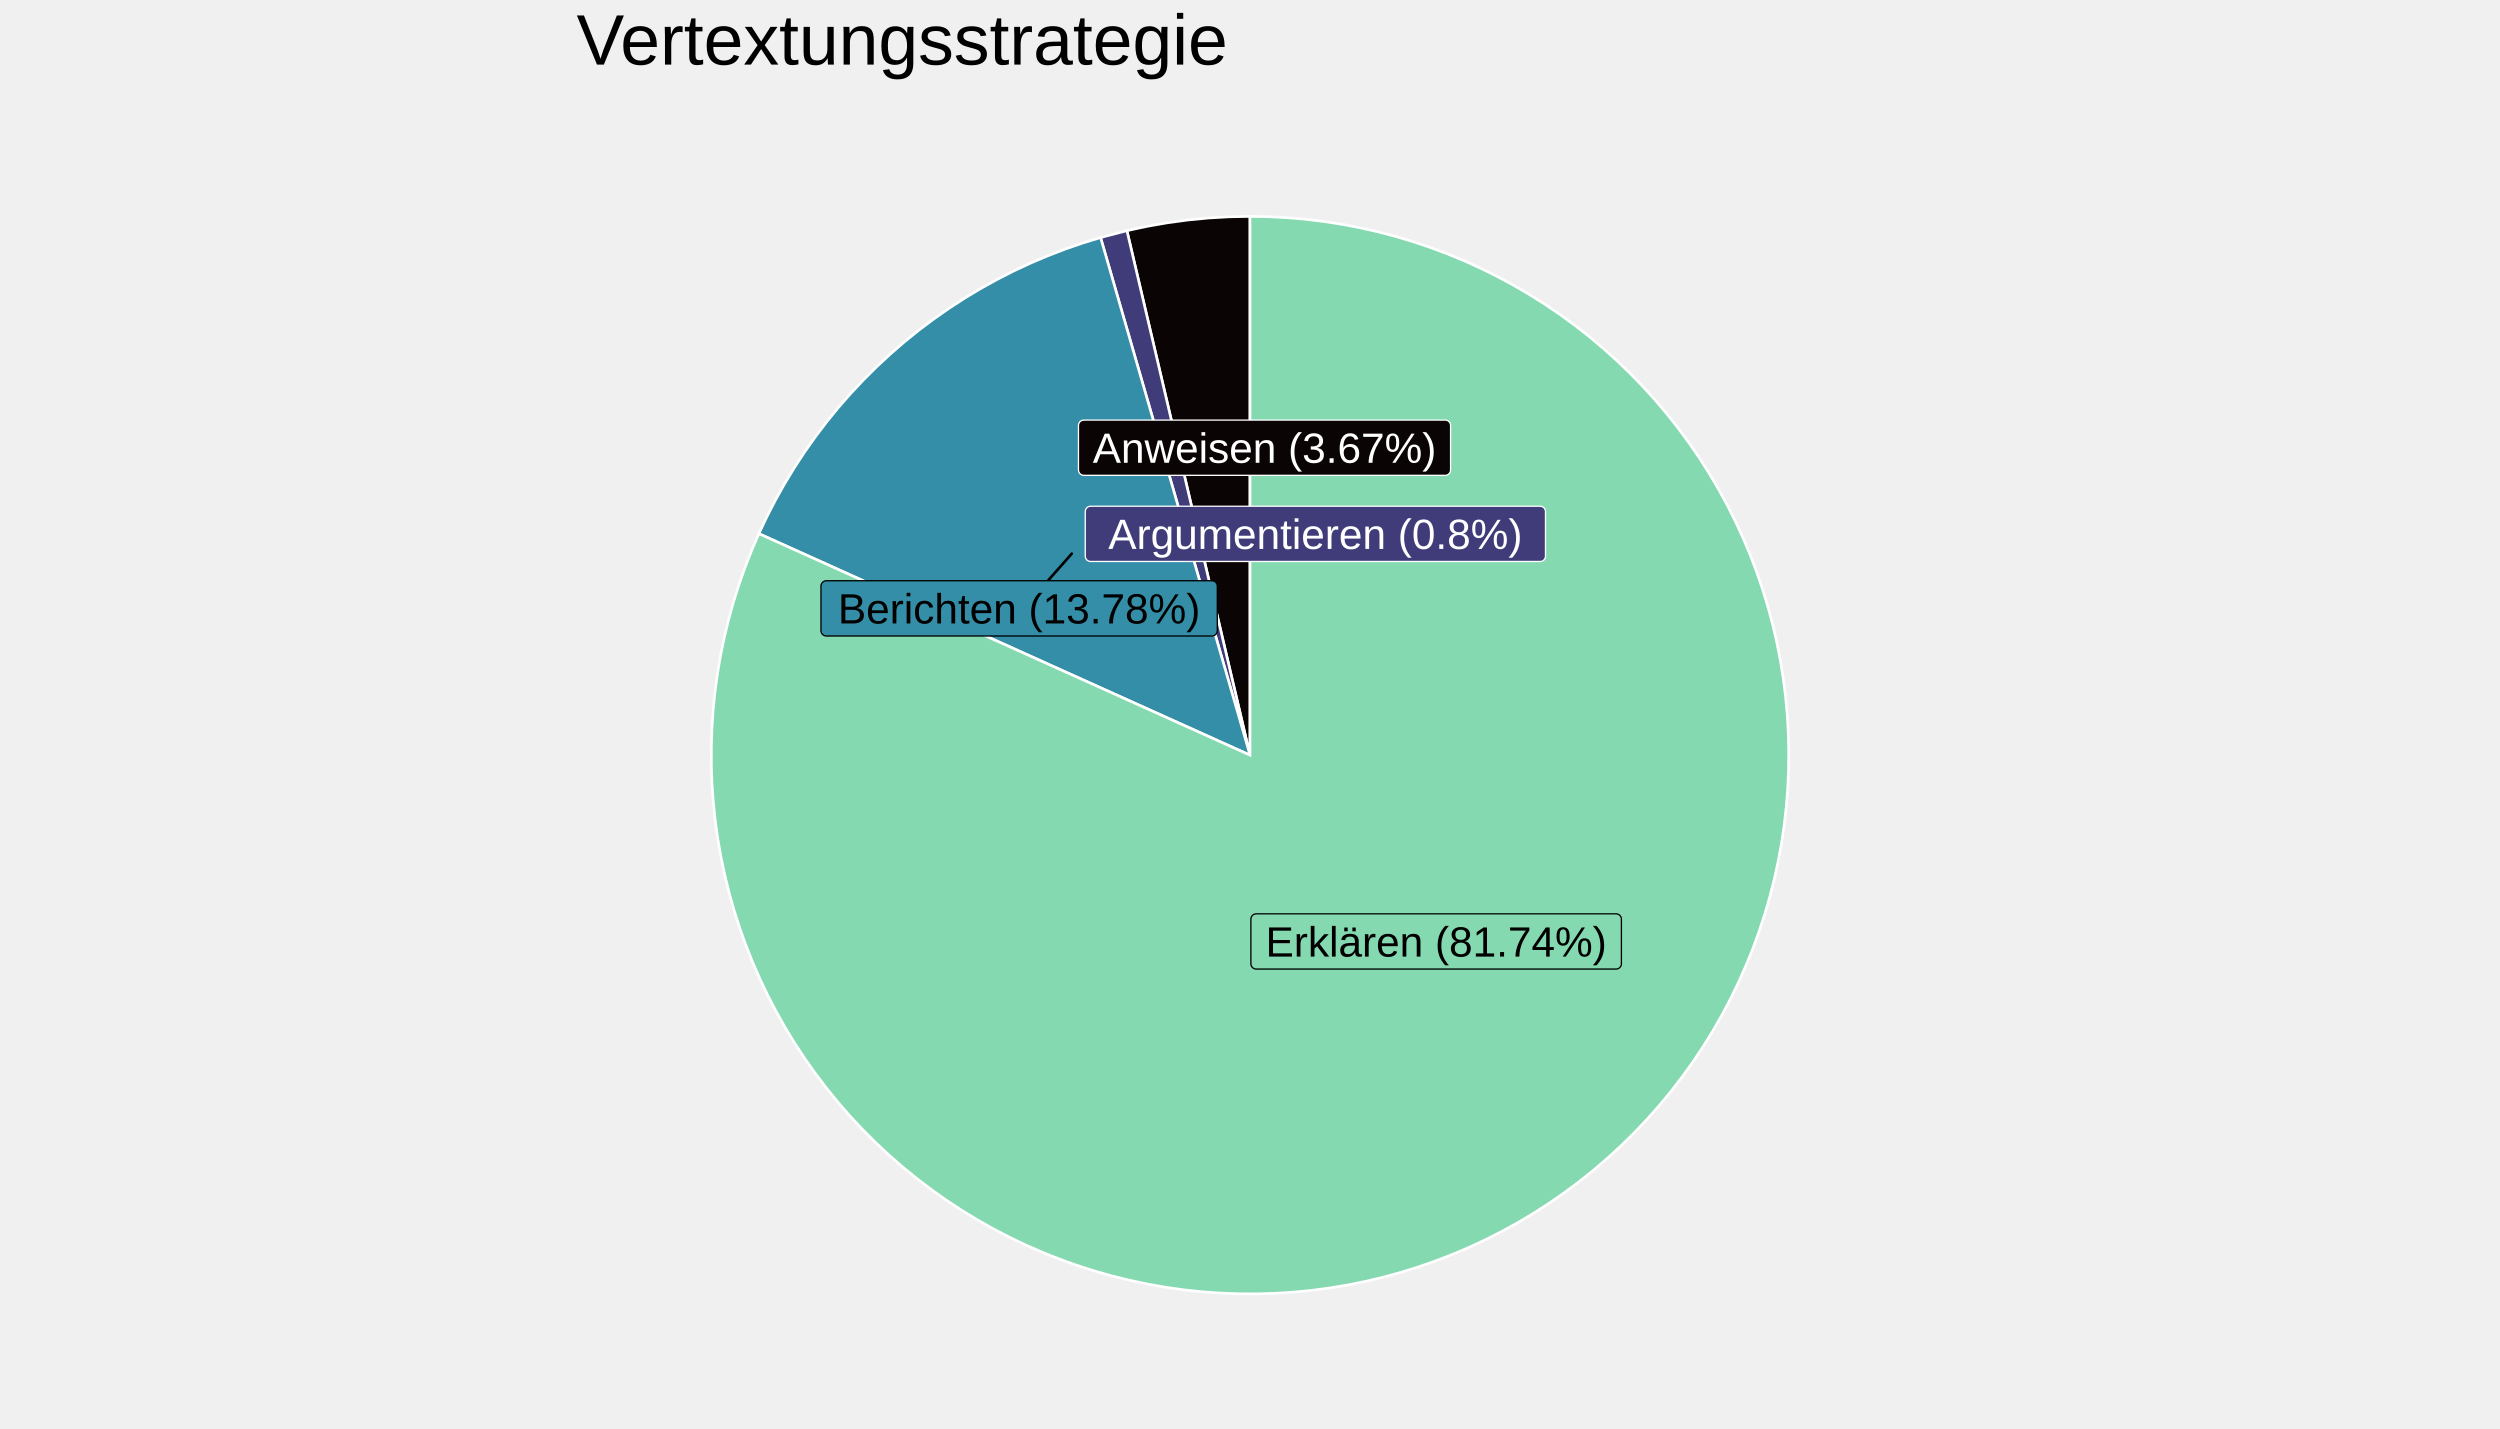
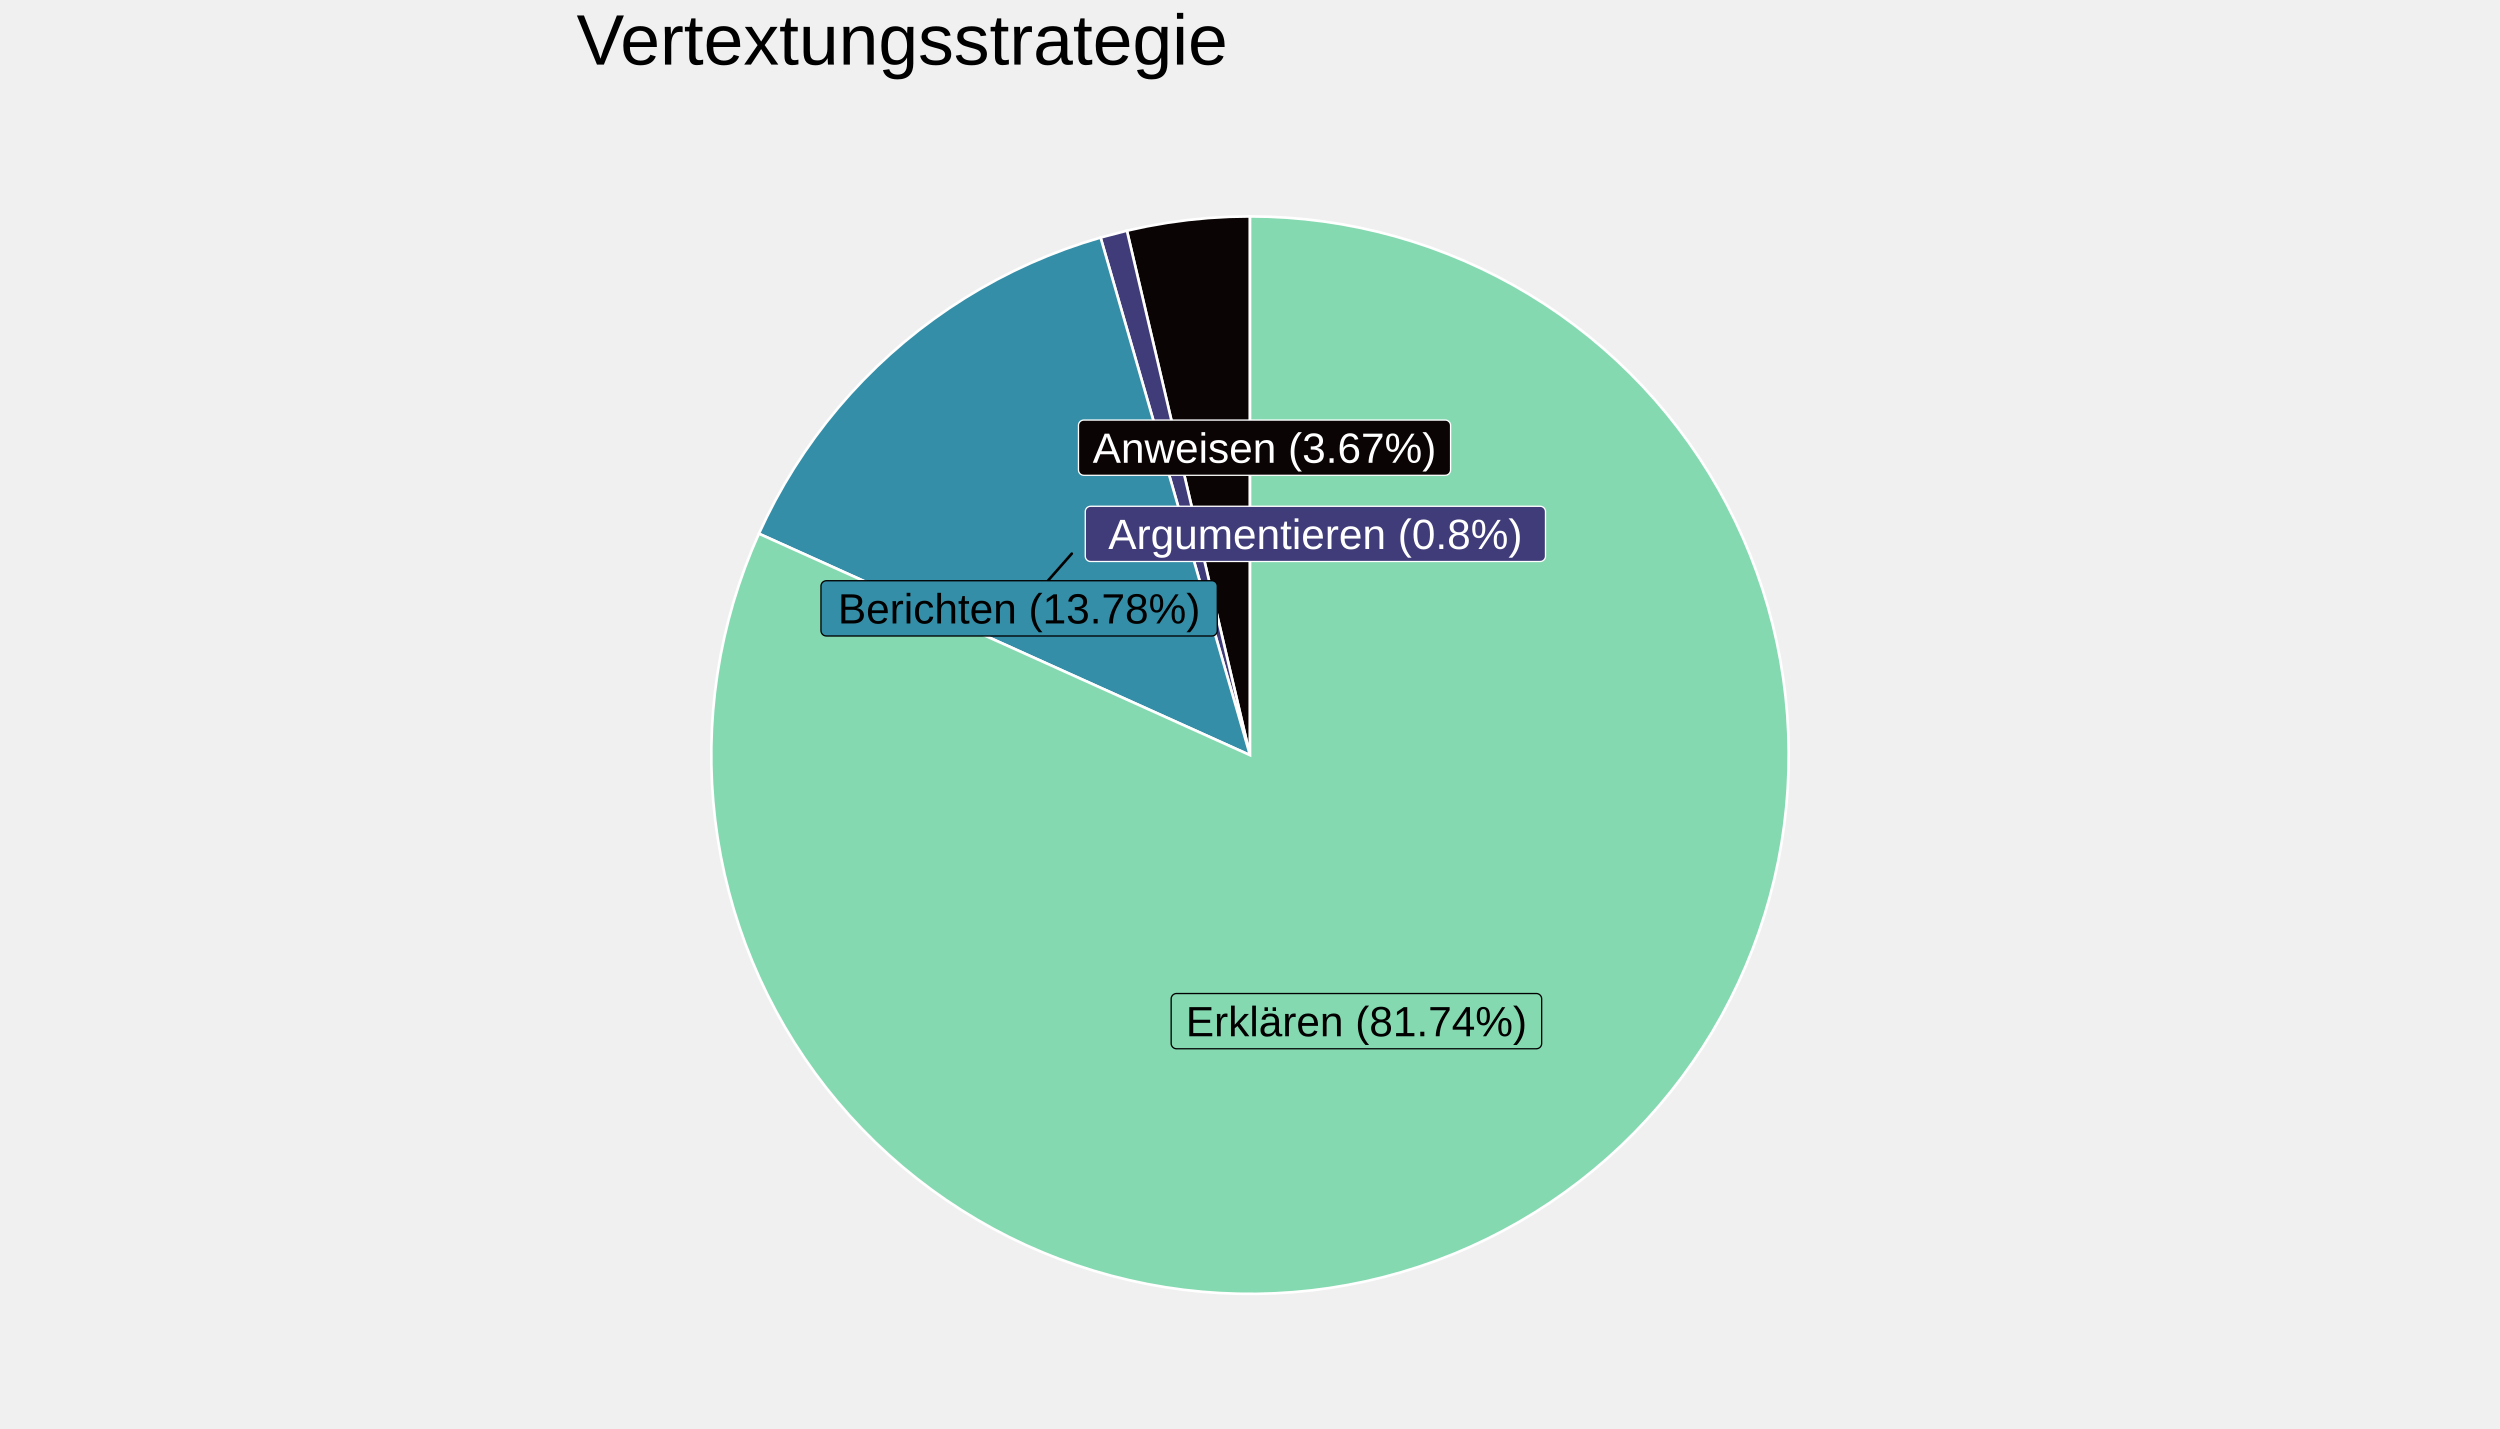
<svg xmlns="http://www.w3.org/2000/svg" class="svglite" width="1008.00pt" height="576.00pt" viewBox="0 0 1008.00 576.00">
  <defs>
    <style type="text/css">
    .svglite line, .svglite polyline, .svglite polygon, .svglite path, .svglite rect, .svglite circle {
      fill: none;
      stroke: #000000;
      stroke-linecap: round;
      stroke-linejoin: round;
      stroke-miterlimit: 10.00;
    }
    .svglite text {
      white-space: pre;
    }
  </style>
  </defs>
  <rect width="100%" height="100%" style="stroke: none; fill: none;" />
  <defs>
    <clipPath id="cpMC4wMHwxMDA4LjAwfDAuMDB8NTc2LjAw">
      <rect x="0.00" y="0.00" width="1008.00" height="576.00" />
    </clipPath>
  </defs>
  <g clip-path="url(#cpMC4wMHwxMDA4LjAwfDAuMDB8NTc2LjAw)">
</g>
  <defs>
    <clipPath id="cpMjMyLjQ4fDc3NS41MnwzMi45NXw1NzYuMDA=">
      <rect x="232.48" y="32.95" width="543.05" height="543.05" />
    </clipPath>
  </defs>
  <g clip-path="url(#cpMjMyLjQ4fDc3NS41MnwzMi45NXw1NzYuMDA=)">
    <polygon points="504.00,304.48 504.00,296.99 504.00,289.50 504.00,282.01 504.00,274.52 504.00,267.03 504.00,259.54 504.00,252.05 504.00,244.56 504.00,237.06 504.00,229.57 504.00,222.08 504.00,214.59 504.00,207.10 504.00,199.61 504.00,192.12 504.00,184.63 504.00,177.14 504.00,169.65 504.00,162.16 504.00,154.67 504.00,147.18 504.00,139.69 504.00,132.20 504.00,124.71 504.00,117.22 504.00,109.73 504.00,102.24 504.00,94.75 504.00,87.26 495.66,87.42 487.32,87.90 479.02,88.70 470.75,89.82 462.53,91.26 454.37,93.01 456.08,100.30 457.79,107.59 459.50,114.88 461.21,122.17 462.92,129.47 464.64,136.76 466.35,144.05 468.06,151.34 469.77,158.63 471.48,165.93 473.19,173.22 474.90,180.51 476.62,187.80 478.33,195.10 480.04,202.39 481.75,209.68 483.46,216.97 485.17,224.26 486.88,231.56 488.60,238.85 490.31,246.14 492.02,253.43 493.73,260.72 495.44,268.02 497.15,275.31 498.87,282.60 500.58,289.89 502.29,297.19 504.00,304.48 " style="stroke-width: 1.07; stroke: #FFFFFF; stroke-linecap: butt; stroke-linejoin: miter; fill: #0B0405;" />
    <polygon points="504.00,304.48 502.29,297.19 500.58,289.89 498.87,282.60 497.15,275.31 495.44,268.02 493.73,260.72 492.02,253.43 490.31,246.14 488.60,238.85 486.88,231.56 485.17,224.26 483.46,216.97 481.75,209.68 480.04,202.39 478.33,195.10 476.62,187.80 474.90,180.51 473.19,173.22 471.48,165.93 469.77,158.63 468.06,151.34 466.35,144.05 464.64,136.76 462.92,129.47 461.21,122.17 459.50,114.88 457.79,107.59 456.08,100.30 454.37,93.01 443.75,95.78 445.83,102.98 447.91,110.17 449.98,117.37 452.06,124.57 454.14,131.76 456.22,138.96 458.29,146.16 460.37,153.35 462.45,160.55 464.53,167.75 466.60,174.94 468.68,182.14 470.76,189.33 472.84,196.53 474.91,203.73 476.99,210.92 479.07,218.12 481.15,225.32 483.22,232.51 485.30,239.71 487.38,246.91 489.46,254.10 491.53,261.30 493.61,268.50 495.69,275.69 497.77,282.89 499.84,290.08 501.92,297.28 504.00,304.48 " style="stroke-width: 1.07; stroke: #FFFFFF; stroke-linecap: butt; stroke-linejoin: miter; fill: #403C79;" />
    <polygon points="504.00,304.48 501.92,297.28 499.84,290.08 497.77,282.89 495.69,275.69 493.61,268.50 491.53,261.30 489.46,254.10 487.38,246.91 485.30,239.71 483.22,232.51 481.15,225.32 479.07,218.12 476.99,210.92 474.91,203.73 472.84,196.53 470.76,189.33 468.68,182.14 466.60,174.94 464.53,167.75 462.45,160.55 460.37,153.35 458.29,146.16 456.22,138.96 454.14,131.76 452.06,124.57 449.98,117.37 447.91,110.17 445.83,102.98 443.75,95.78 436.56,97.99 429.45,100.45 422.43,103.16 415.50,106.10 408.68,109.29 401.98,112.71 395.40,116.36 388.95,120.23 382.63,124.33 376.47,128.64 370.45,133.16 364.60,137.89 358.91,142.82 353.40,147.94 348.07,153.25 342.92,158.74 337.97,164.41 333.22,170.24 328.67,176.24 324.34,182.39 320.22,188.69 316.32,195.12 312.64,201.69 309.20,208.38 305.98,215.18 312.81,218.26 319.64,221.34 326.47,224.42 333.30,227.50 340.12,230.58 346.95,233.66 353.78,236.74 360.61,239.82 367.44,242.90 374.27,245.97 381.09,249.05 387.92,252.13 394.75,255.21 401.58,258.29 408.41,261.37 415.23,264.45 422.06,267.53 428.89,270.61 435.72,273.69 442.55,276.77 449.37,279.84 456.20,282.92 463.03,286.00 469.86,289.08 476.69,292.16 483.52,295.24 490.34,298.32 497.17,301.40 504.00,304.48 " style="stroke-width: 1.07; stroke: #FFFFFF; stroke-linecap: butt; stroke-linejoin: miter; fill: #348EA7;" />
    <polygon points="504.00,304.48 497.17,301.40 490.34,298.32 483.52,295.24 476.69,292.16 469.86,289.08 463.03,286.00 456.20,282.92 449.37,279.84 442.55,276.77 435.72,273.69 428.89,270.61 422.06,267.53 415.23,264.45 408.41,261.37 401.58,258.29 394.75,255.21 387.92,252.13 381.09,249.05 374.27,245.97 367.44,242.90 360.61,239.82 353.78,236.74 346.95,233.66 340.12,230.58 333.30,227.50 326.47,224.42 319.64,221.34 312.81,218.26 305.98,215.18 303.06,221.97 300.37,228.85 297.92,235.82 295.70,242.87 293.73,249.99 292.00,257.17 290.51,264.40 289.27,271.69 288.28,279.01 287.54,286.36 287.05,293.73 286.81,301.12 286.82,308.50 287.08,315.89 287.60,323.26 288.36,330.61 289.37,337.92 290.63,345.20 292.14,352.44 293.90,359.61 295.89,366.73 298.13,373.77 300.60,380.73 303.32,387.60 306.26,394.38 309.43,401.05 312.83,407.61 316.44,414.05 320.28,420.37 324.33,426.55 328.58,432.59 333.04,438.48 337.70,444.21 342.54,449.79 347.58,455.20 352.79,460.43 358.19,465.48 363.74,470.35 369.47,475.02 375.34,479.50 381.37,483.77 387.54,487.84 393.84,491.69 400.27,495.33 406.82,498.75 413.48,501.94 420.25,504.90 427.12,507.63 434.07,510.13 441.10,512.39 448.21,514.41 455.38,516.18 462.61,517.72 469.88,519.00 477.20,520.04 484.55,520.82 491.91,521.36 499.30,521.64 506.68,521.68 514.07,521.46 521.44,520.99 528.79,520.28 536.12,519.31 543.41,518.09 550.65,516.63 557.84,514.92 564.96,512.97 572.02,510.77 578.99,508.34 585.88,505.67 592.68,502.77 599.37,499.64 605.95,496.28 612.41,492.71 618.75,488.91 624.96,484.90 631.02,480.68 636.94,476.26 642.71,471.64 648.31,466.83 653.75,461.83 659.01,456.64 664.10,451.28 669.00,445.75 673.71,440.06 678.22,434.21 682.53,428.21 686.64,422.07 690.53,415.79 694.21,409.38 697.66,402.85 700.90,396.21 703.90,389.46 706.68,382.62 709.22,375.68 711.52,368.66 713.58,361.56 715.40,354.40 716.98,347.19 718.31,339.92 719.39,332.61 720.22,325.27 720.80,317.90 721.13,310.52 721.21,303.14 721.04,295.75 720.62,288.37 719.95,281.02 719.02,273.69 717.85,266.39 716.43,259.14 714.77,251.94 712.86,244.81 710.71,237.74 708.32,230.75 705.70,223.84 702.84,217.03 699.75,210.32 696.43,203.71 692.90,197.23 689.14,190.87 685.17,184.64 680.99,178.55 676.60,172.60 672.02,166.81 667.24,161.17 662.27,155.70 657.12,150.41 651.79,145.29 646.29,140.36 640.63,135.61 634.81,131.06 628.84,126.71 622.72,122.57 616.46,118.64 610.08,114.92 603.57,111.42 596.95,108.15 590.22,105.10 583.39,102.29 576.47,99.70 569.46,97.36 562.38,95.25 555.23,93.39 548.02,91.77 540.76,90.39 533.46,89.27 526.13,88.39 518.77,87.76 511.39,87.38 504.00,87.26 504.00,94.75 504.00,102.24 504.00,109.73 504.00,117.22 504.00,124.71 504.00,132.20 504.00,139.69 504.00,147.18 504.00,154.67 504.00,162.16 504.00,169.65 504.00,177.14 504.00,184.63 504.00,192.12 504.00,199.61 504.00,207.10 504.00,214.59 504.00,222.08 504.00,229.57 504.00,237.06 504.00,244.56 504.00,252.05 504.00,259.54 504.00,267.03 504.00,274.52 504.00,282.01 504.00,289.50 504.00,296.99 504.00,304.48 " style="stroke-width: 1.07; stroke: #FFFFFF; stroke-linecap: butt; stroke-linejoin: miter; fill: #84D9B1;" />
-     <line x1="422.50" y1="234.16" x2="432.14" y2="223.23" style="stroke-width: 1.07;" />
-     <polygon points="437.00,191.65 582.71,191.65 582.62,191.65 582.97,191.64 583.31,191.57 583.63,191.44 583.94,191.27 584.21,191.05 584.44,190.79 584.62,190.50 584.76,190.18 584.84,189.84 584.87,189.49 584.87,189.49 584.87,171.54 584.87,171.54 584.84,171.20 584.76,170.86 584.62,170.54 584.44,170.24 584.21,169.98 583.94,169.76 583.63,169.59 583.31,169.47 582.97,169.40 582.71,169.38 437.00,169.38 437.26,169.40 436.92,169.38 436.57,169.43 436.24,169.52 435.92,169.67 435.64,169.87 435.39,170.11 435.18,170.39 435.02,170.70 434.91,171.03 434.85,171.37 434.84,171.54 434.84,189.49 434.85,189.32 434.85,189.67 434.91,190.01 435.02,190.34 435.18,190.65 435.39,190.92 435.64,191.16 435.92,191.36 436.24,191.51 436.57,191.61 436.92,191.65 " style="stroke-width: 0.53; stroke: #FFFFFF; fill: #0B0405;" />
-     <text x="509.86" y="186.61" text-anchor="middle" style="font-size: 17.07px;fill: #FFFFFF; font-family: &quot;Arimo&quot;;" textLength="139.95px" lengthAdjust="spacingAndGlyphs">Anweisen (3.67%)</text>
-     <polygon points="439.74,226.38 620.98,226.38 620.90,226.38 621.24,226.37 621.58,226.30 621.91,226.18 622.21,226.00 622.48,225.78 622.71,225.52 622.89,225.23 623.03,224.91 623.11,224.57 623.14,224.22 623.14,224.22 623.14,206.27 623.14,206.27 623.11,205.93 623.03,205.59 622.89,205.27 622.71,204.98 622.48,204.72 622.21,204.50 621.91,204.32 621.58,204.20 621.24,204.13 620.98,204.11 439.74,204.11 440.00,204.13 439.66,204.12 439.31,204.16 438.98,204.25 438.66,204.40 438.38,204.60 438.13,204.84 437.92,205.12 437.76,205.43 437.65,205.76 437.59,206.10 437.58,206.27 437.58,224.22 437.59,224.05 437.59,224.40 437.65,224.74 437.76,225.07 437.92,225.38 438.13,225.66 438.38,225.90 438.66,226.09 438.98,226.24 439.31,226.34 439.66,226.38 " style="stroke-width: 0.53; stroke: #FFFFFF; fill: #403C79;" />
-     <text x="530.36" y="221.34" text-anchor="middle" style="font-size: 17.07px;fill: #FFFFFF; font-family: &quot;Arimo&quot;;" textLength="175.48px" lengthAdjust="spacingAndGlyphs">Argumentieren (0.8%)</text>
-     <polygon points="333.17,256.43 488.65,256.43 488.56,256.43 488.91,256.41 489.25,256.34 489.58,256.22 489.88,256.05 490.15,255.83 490.38,255.57 490.56,255.27 490.70,254.95 490.78,254.62 490.81,254.27 490.81,254.27 490.81,236.32 490.81,236.32 490.78,235.97 490.70,235.64 490.56,235.32 490.38,235.02 490.15,234.76 489.88,234.54 489.58,234.37 489.25,234.24 488.91,234.17 488.65,234.16 333.17,234.16 333.43,234.17 333.09,234.16 332.74,234.20 332.41,234.30 332.09,234.45 331.81,234.65 331.56,234.89 331.35,235.16 331.19,235.47 331.08,235.80 331.02,236.15 331.01,236.32 331.01,254.27 331.02,254.09 331.02,254.44 331.08,254.79 331.19,255.12 331.35,255.42 331.56,255.70 331.81,255.94 332.09,256.14 332.41,256.29 332.74,256.38 333.09,256.43 " style="stroke-width: 0.53; fill: #348EA7;" />
+     <line x1="422.51" y1="234.16" x2="432.14" y2="223.23" style="stroke-width: 1.07;" />
+     <polygon points="437.00,191.64 582.71,191.64 582.62,191.63 582.97,191.62 583.31,191.55 583.63,191.43 583.93,191.25 584.20,191.03 584.43,190.77 584.62,190.48 584.75,190.16 584.84,189.82 584.87,189.48 584.87,189.48 584.87,171.53 584.87,171.53 584.84,171.18 584.75,170.84 584.62,170.52 584.43,170.23 584.20,169.97 583.93,169.75 583.63,169.57 583.31,169.45 582.97,169.38 582.71,169.37 437.00,169.37 437.26,169.38 436.91,169.37 436.57,169.41 436.23,169.51 435.92,169.65 435.63,169.85 435.38,170.09 435.17,170.37 435.01,170.68 434.90,171.01 434.85,171.35 434.84,171.53 434.84,189.48 434.85,189.30 434.85,189.65 434.90,189.99 435.01,190.32 435.17,190.63 435.38,190.91 435.63,191.15 435.92,191.35 436.23,191.49 436.57,191.59 436.91,191.63 " style="stroke-width: 0.53; stroke: #FFFFFF; fill: #0B0405;" />
+     <text x="509.85" y="186.60" text-anchor="middle" style="font-size: 17.07px;fill: #FFFFFF; font-family: &quot;Arimo&quot;;" textLength="139.95px" lengthAdjust="spacingAndGlyphs">Anweisen (3.67%)</text>
+     <polygon points="439.74,226.40 620.98,226.40 620.89,226.39 621.24,226.38 621.58,226.31 621.91,226.19 622.21,226.01 622.48,225.79 622.71,225.53 622.89,225.24 623.03,224.92 623.11,224.58 623.14,224.24 623.14,224.24 623.14,206.29 623.14,206.29 623.11,205.94 623.03,205.60 622.89,205.28 622.71,204.99 622.48,204.73 622.21,204.51 621.91,204.33 621.58,204.21 621.24,204.14 620.98,204.13 439.74,204.13 440.00,204.14 439.66,204.13 439.31,204.17 438.98,204.27 438.66,204.42 438.38,204.61 438.13,204.85 437.92,205.13 437.75,205.44 437.64,205.77 437.59,206.11 437.58,206.29 437.58,224.24 437.59,224.06 437.59,224.41 437.64,224.75 437.75,225.08 437.92,225.39 438.13,225.67 438.38,225.91 438.66,226.11 438.98,226.26 439.31,226.35 439.66,226.39 " style="stroke-width: 0.53; stroke: #FFFFFF; fill: #403C79;" />
+     <text x="530.36" y="221.36" text-anchor="middle" style="font-size: 17.07px;fill: #FFFFFF; font-family: &quot;Arimo&quot;;" textLength="175.48px" lengthAdjust="spacingAndGlyphs">Argumentieren (0.8%)</text>
+     <polygon points="333.17,256.43 488.65,256.43 488.56,256.42 488.91,256.41 489.25,256.34 489.58,256.22 489.88,256.04 490.15,255.82 490.38,255.56 490.56,255.27 490.70,254.95 490.78,254.61 490.81,254.27 490.81,254.27 490.81,236.32 490.81,236.32 490.78,235.97 490.70,235.63 490.56,235.31 490.38,235.02 490.15,234.76 489.88,234.54 489.58,234.36 489.25,234.24 488.91,234.17 488.65,234.16 333.17,234.16 333.44,234.17 333.09,234.16 332.74,234.20 332.41,234.30 332.09,234.45 331.81,234.64 331.56,234.88 331.35,235.16 331.19,235.47 331.08,235.80 331.02,236.14 331.01,236.32 331.01,254.27 331.02,254.09 331.02,254.44 331.08,254.78 331.19,255.11 331.35,255.42 331.56,255.70 331.81,255.94 332.09,256.14 332.41,256.28 332.74,256.38 333.09,256.42 " style="stroke-width: 0.53; fill: #348EA7;" />
    <text x="410.91" y="251.39" text-anchor="middle" style="font-size: 17.07px; font-family: &quot;Arimo&quot;;" textLength="149.72px" lengthAdjust="spacingAndGlyphs">Berichten (13.78%)</text>
-     <polygon points="506.52,390.73 651.59,390.73 651.51,390.72 651.85,390.71 652.19,390.64 652.52,390.52 652.82,390.34 653.09,390.12 653.32,389.86 653.51,389.57 653.64,389.25 653.72,388.91 653.75,388.57 653.75,388.57 653.75,370.62 653.75,370.62 653.72,370.27 653.64,369.93 653.51,369.61 653.32,369.32 653.09,369.06 652.82,368.84 652.52,368.67 652.19,368.54 651.85,368.47 651.59,368.46 506.52,368.46 506.78,368.47 506.43,368.46 506.09,368.50 505.75,368.60 505.44,368.75 505.15,368.94 504.90,369.18 504.69,369.46 504.53,369.77 504.42,370.10 504.37,370.44 504.36,370.62 504.36,388.57 504.37,388.39 504.37,388.74 504.42,389.08 504.53,389.41 504.69,389.72 504.90,390.00 505.15,390.24 505.44,390.44 505.75,390.59 506.09,390.68 506.43,390.72 " style="stroke-width: 0.53; fill: #84D9B1;" />
-     <text x="579.06" y="385.69" text-anchor="middle" style="font-size: 17.07px; font-family: &quot;Arimo&quot;;" textLength="139.31px" lengthAdjust="spacingAndGlyphs">Erklären (81.74%)</text>
+     <polygon points="474.37,422.86 619.44,422.86 619.36,422.86 619.70,422.84 620.05,422.77 620.37,422.65 620.67,422.48 620.94,422.26 621.17,422.00 621.36,421.70 621.49,421.38 621.58,421.05 621.60,420.70 621.60,420.70 621.60,402.75 621.60,402.75 621.58,402.40 621.49,402.06 621.36,401.75 621.17,401.45 620.94,401.19 620.67,400.97 620.37,400.80 620.05,400.67 619.70,400.60 619.44,400.59 474.37,400.59 474.63,400.60 474.28,400.59 473.94,400.63 473.61,400.73 473.29,400.88 473.01,401.08 472.75,401.32 472.55,401.59 472.38,401.90 472.27,402.23 472.22,402.58 472.21,402.75 472.21,420.70 472.22,420.52 472.22,420.87 472.27,421.22 472.38,421.55 472.55,421.85 472.75,422.13 473.01,422.37 473.29,422.57 473.61,422.72 473.94,422.81 474.28,422.86 " style="stroke-width: 0.53; fill: #84D9B1;" />
+     <text x="546.91" y="417.82" text-anchor="middle" style="font-size: 17.07px; font-family: &quot;Arimo&quot;;" textLength="139.31px" lengthAdjust="spacingAndGlyphs">Erklären (81.74%)</text>
  </g>
  <g clip-path="url(#cpMC4wMHwxMDA4LjAwfDAuMDB8NTc2LjAw)">
    <text x="232.48" y="26.04" style="font-size: 28.80px; font-family: &quot;Arimo&quot;;" textLength="285.06px" lengthAdjust="spacingAndGlyphs">Vertextungsstrategie</text>
  </g>
</svg>
